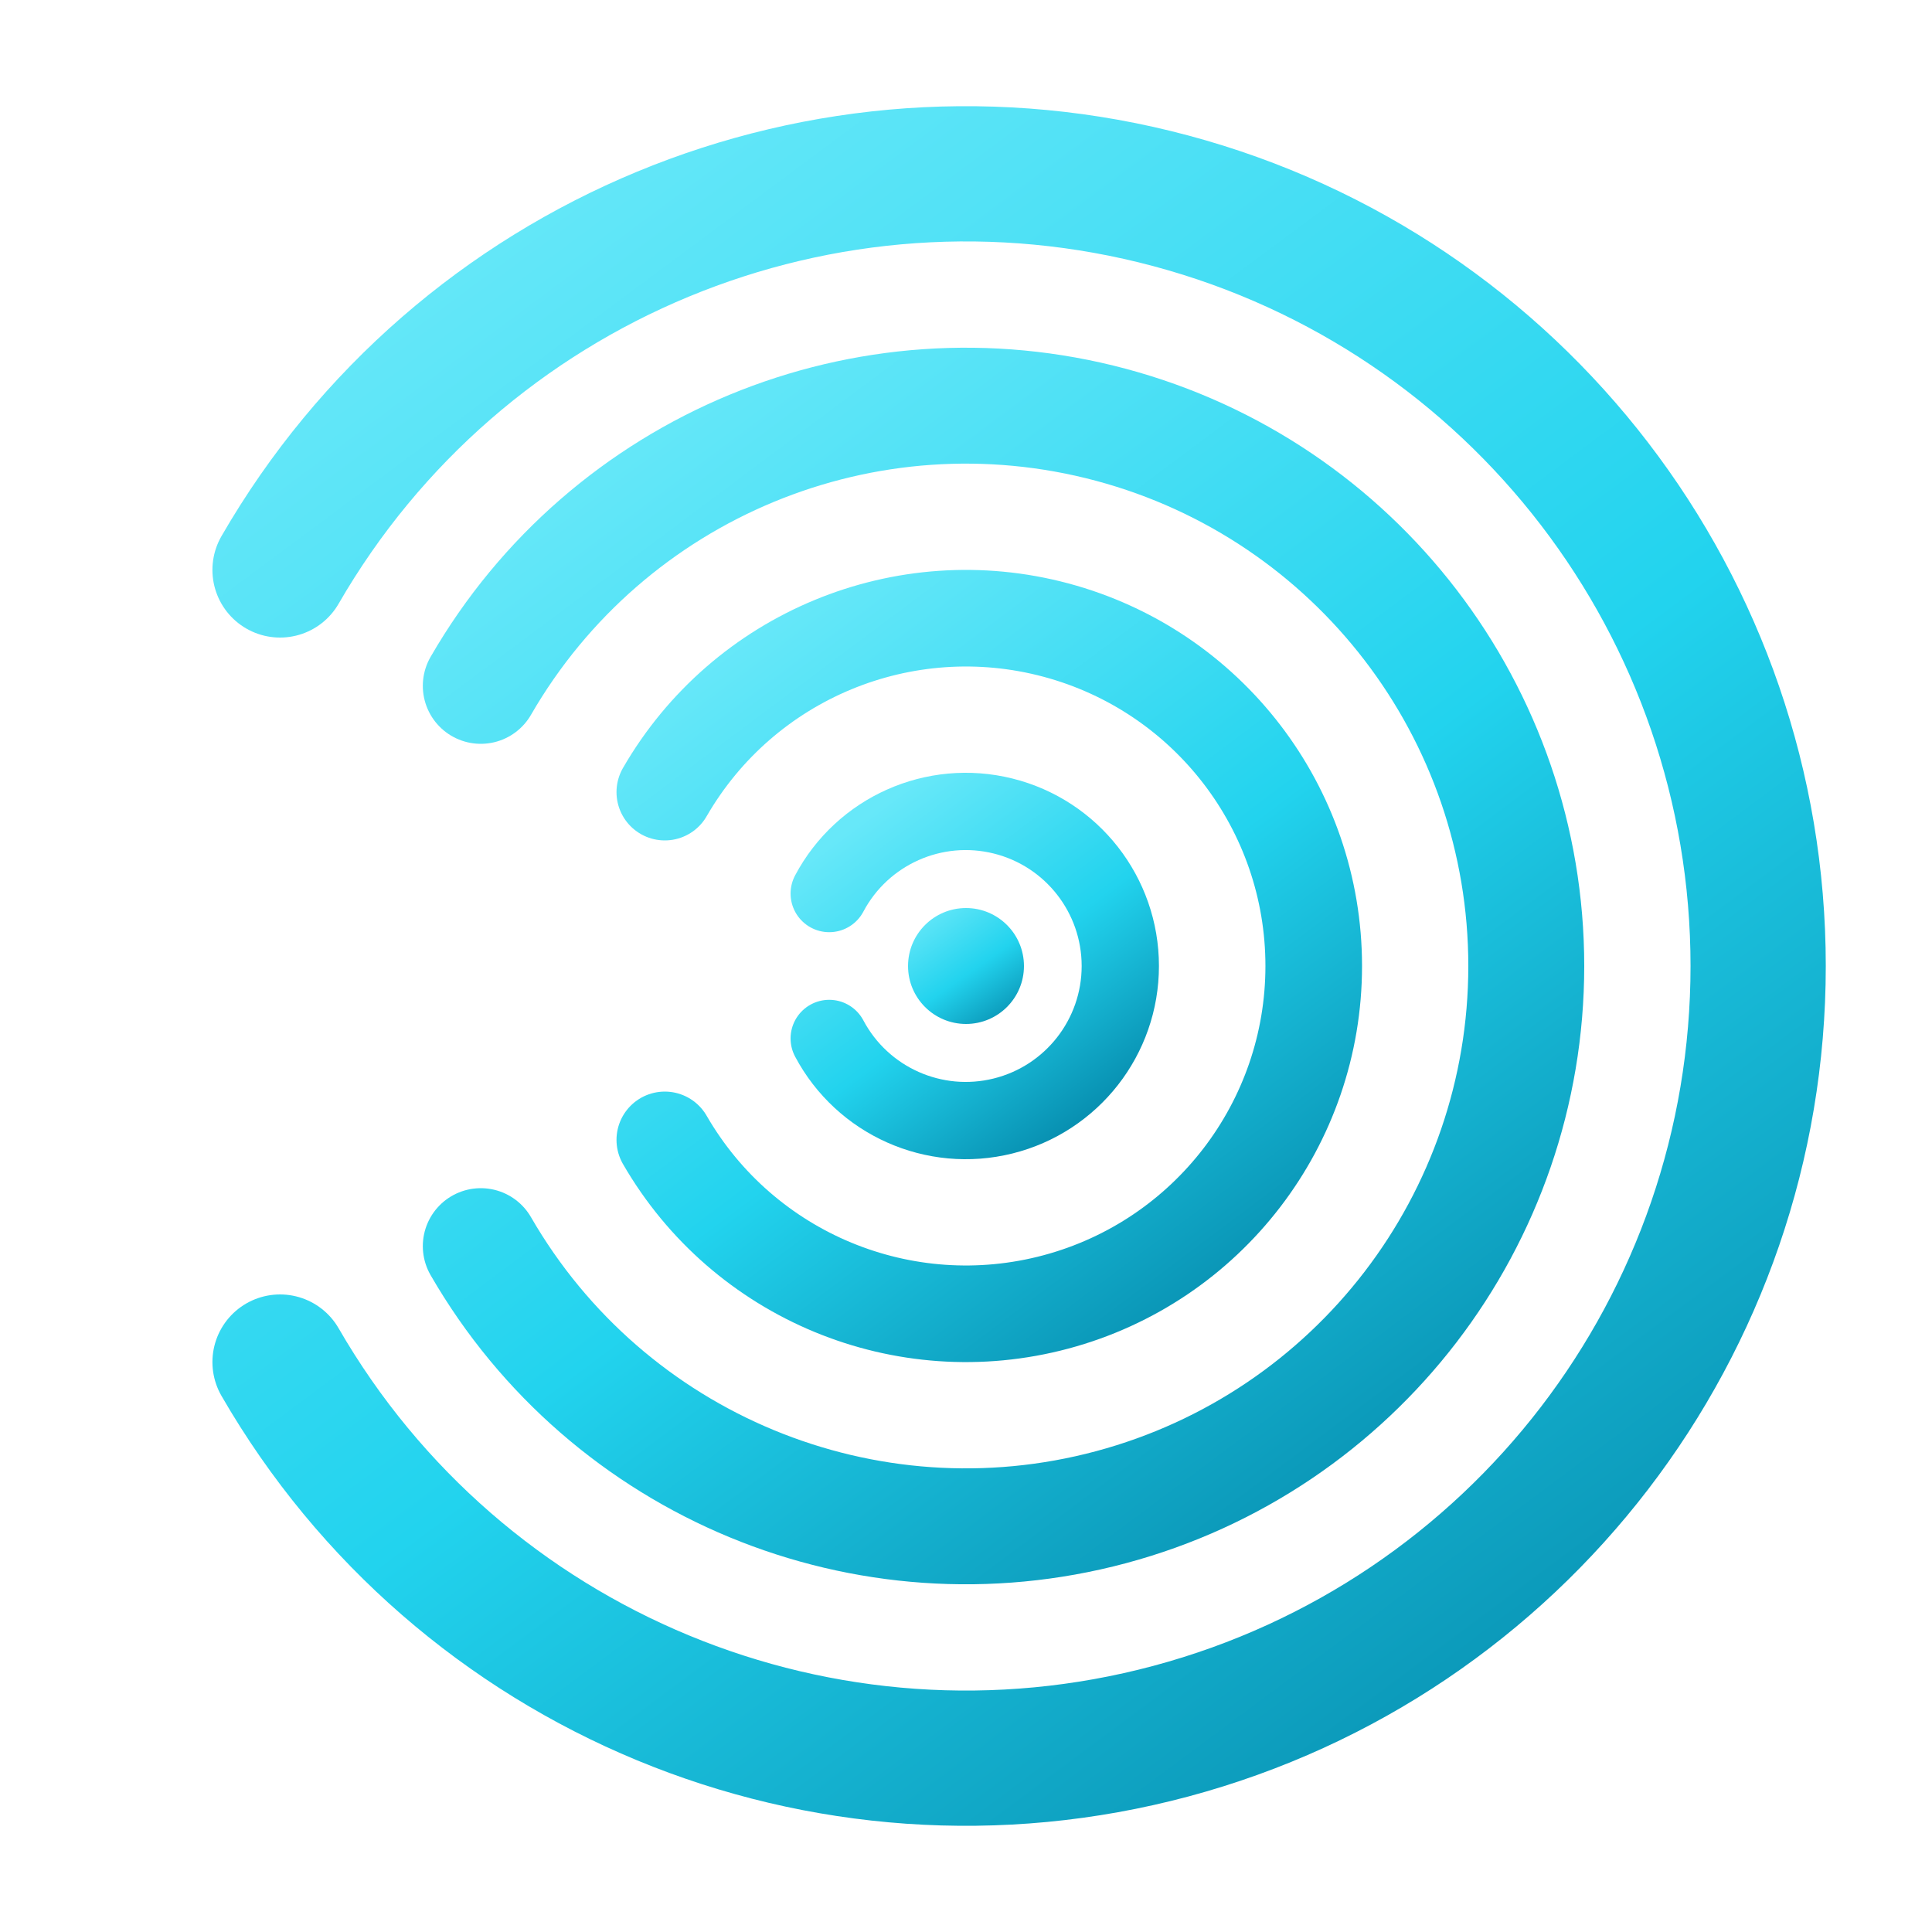
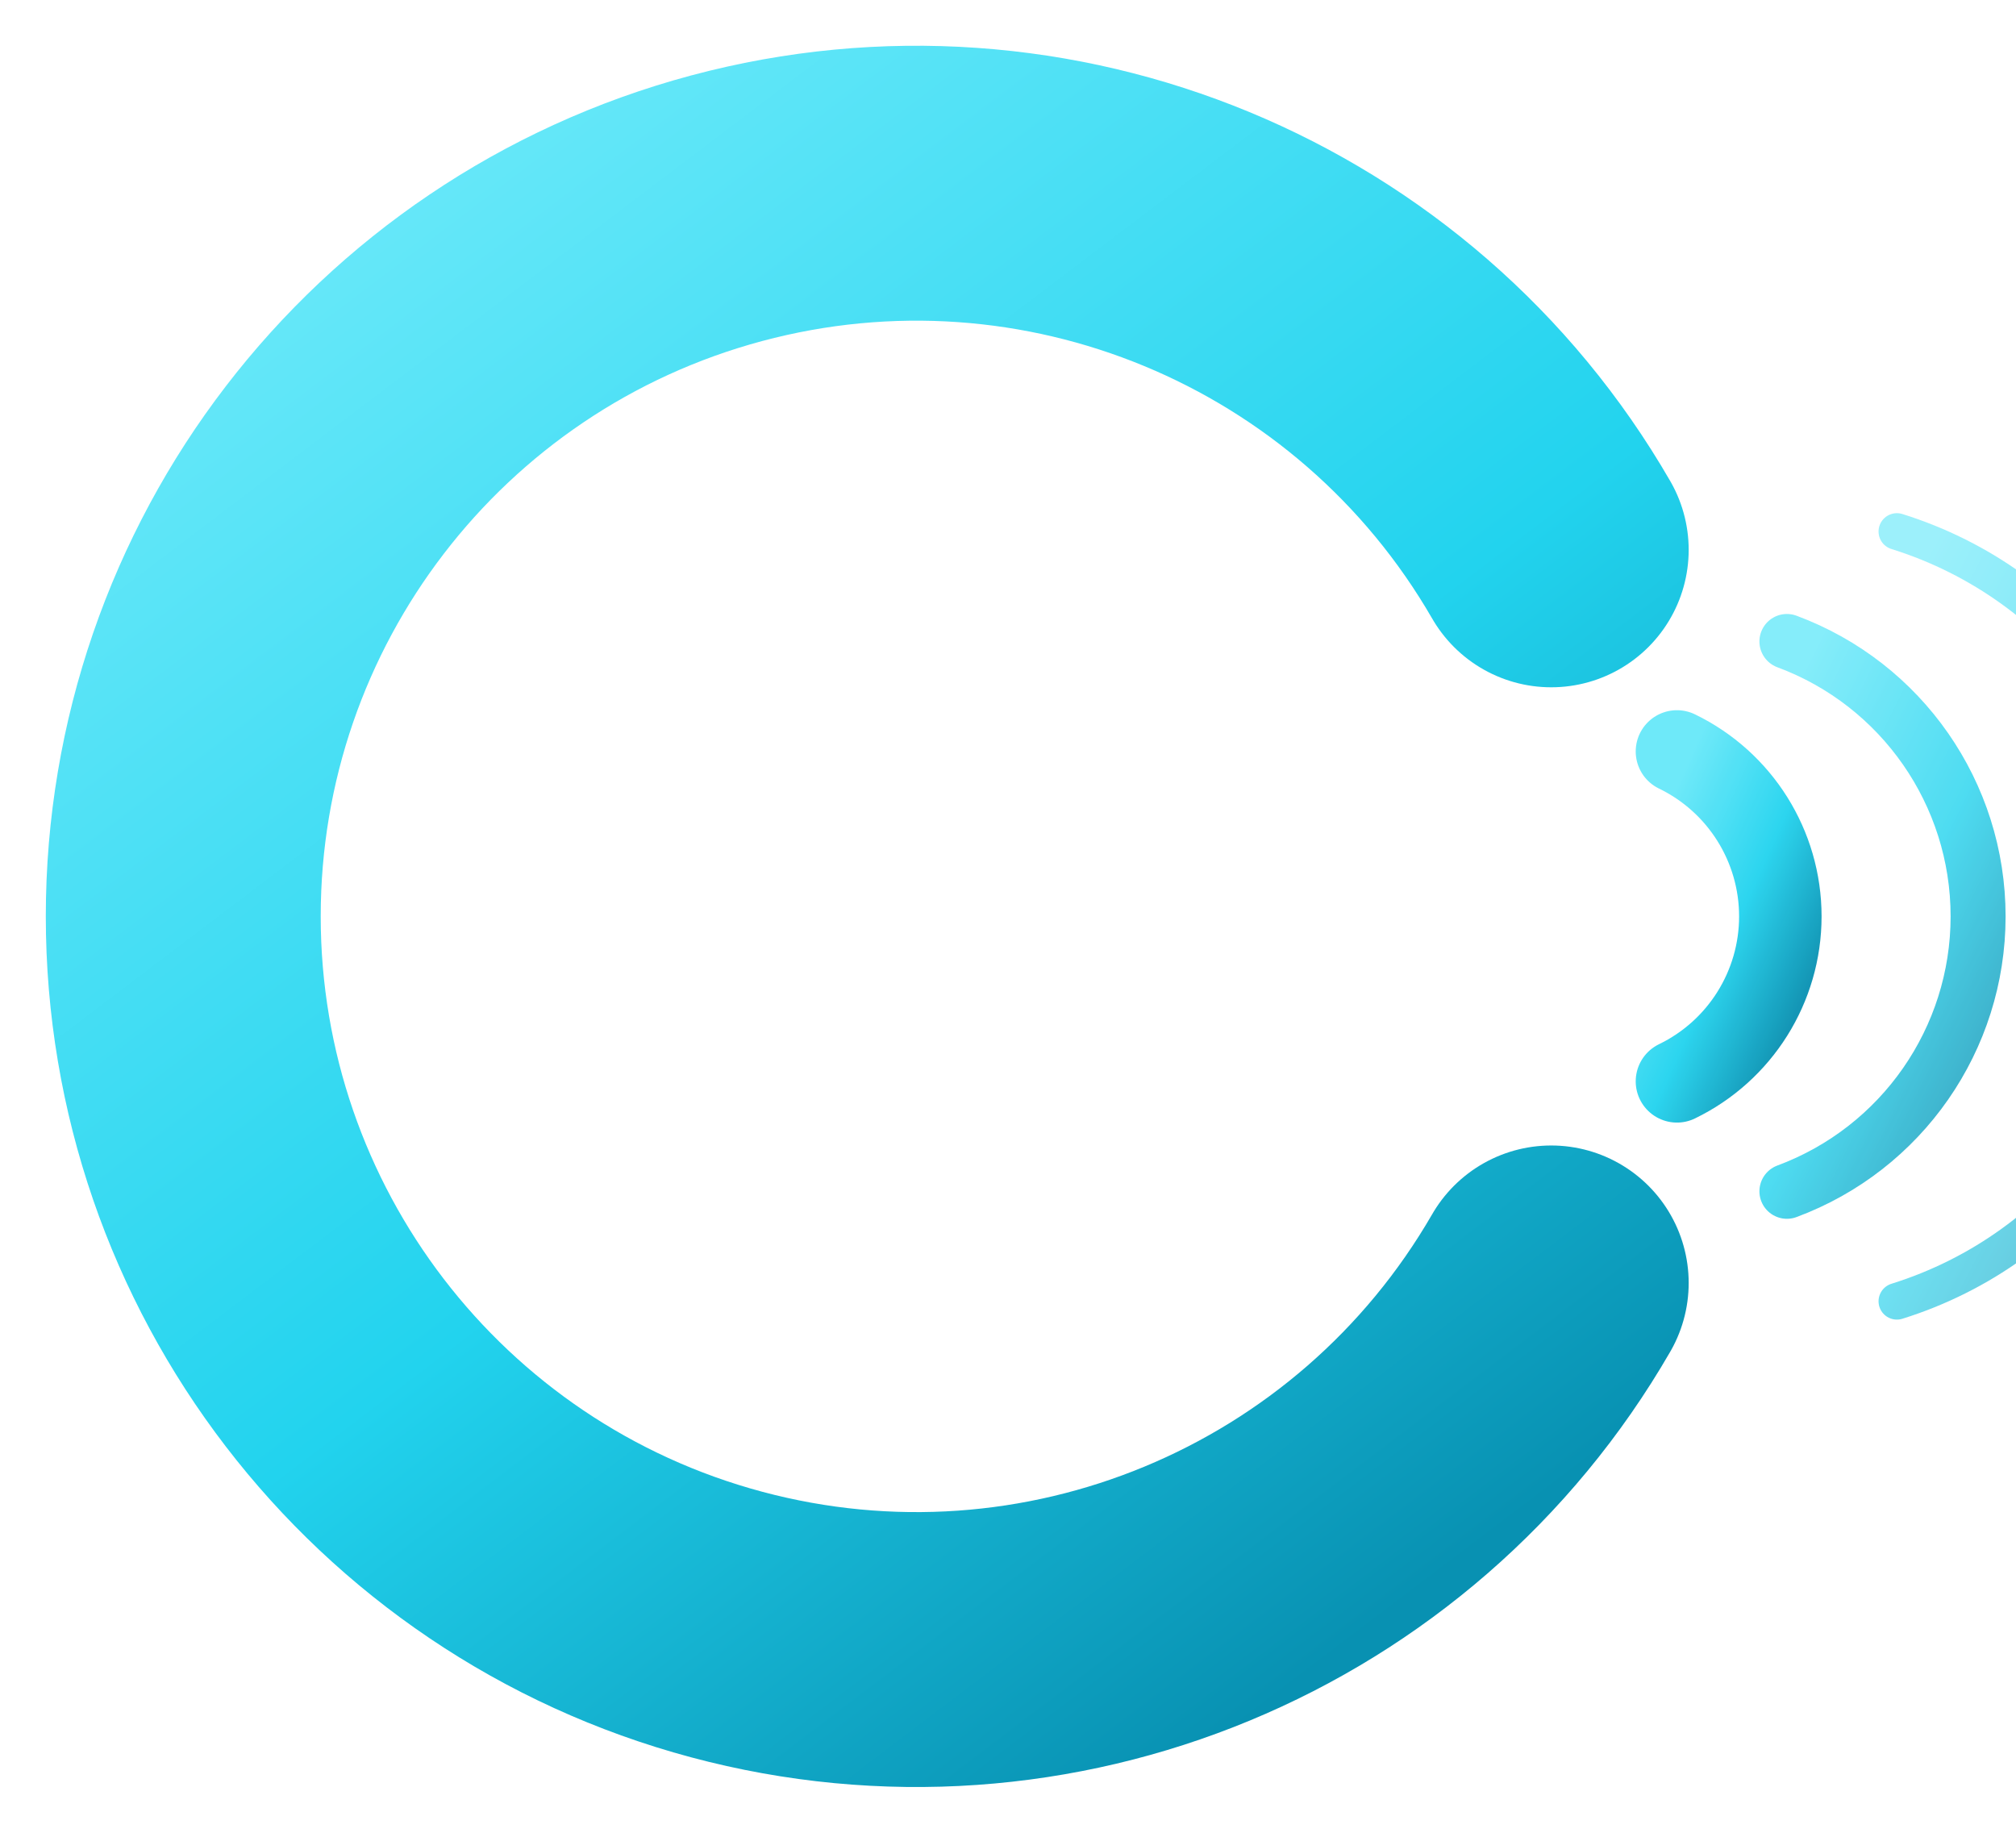
- <svg xmlns="http://www.w3.org/2000/svg" viewBox="0 0 200 200" role="img" aria-label="CyanCast">
+ <svg xmlns="http://www.w3.org/2000/svg" viewBox="0 0 220 200" role="img" aria-label="CyanCast">
  <defs>
    <linearGradient id="cy" x1="15%" y1="0%" x2="85%" y2="100%">
      <stop offset="0%" stop-color="#67e8f9" />
      <stop offset="55%" stop-color="#22d3ee" />
      <stop offset="100%" stop-color="#0891b2" />
    </linearGradient>
  </defs>
-   <g fill="none" stroke="url(#cy)" stroke-linecap="round">
-     <path d="M 28.99 59 A 82 82 0 1 1 28.99 141" stroke-width="14" />
-     <path d="M 49.77 71 A 58 58 0 1 1 49.77 129" stroke-width="12" />
-     <path d="M 68.82 82 A 36 36 0 1 1 68.82 118" stroke-width="10" />
-     <path d="M 85.84 92.5 A 16 16 0 1 1 85.84 107.5" stroke-width="8" />
-   </g>
-   <circle cx="100" cy="100" r="6" fill="url(#cy)" />
+   <path d="M 169.28 60 A 80 80 0 1 0 169.28 140" stroke="url(#cy)" stroke-width="30" fill="none" stroke-linecap="round" />
+   <path d="M 183 82 A 20 20 0 0 1 183 118" stroke="url(#cy)" stroke-width="9" fill="none" stroke-linecap="round" opacity="0.95" />
+   <path d="M 195 70 A 32 32 0 0 1 195 130" stroke="url(#cy)" stroke-width="6" fill="none" stroke-linecap="round" opacity="0.8" />
+   <path d="M 207 58 A 44 44 0 0 1 207 142" stroke="url(#cy)" stroke-width="4" fill="none" stroke-linecap="round" opacity="0.65" />
</svg>
